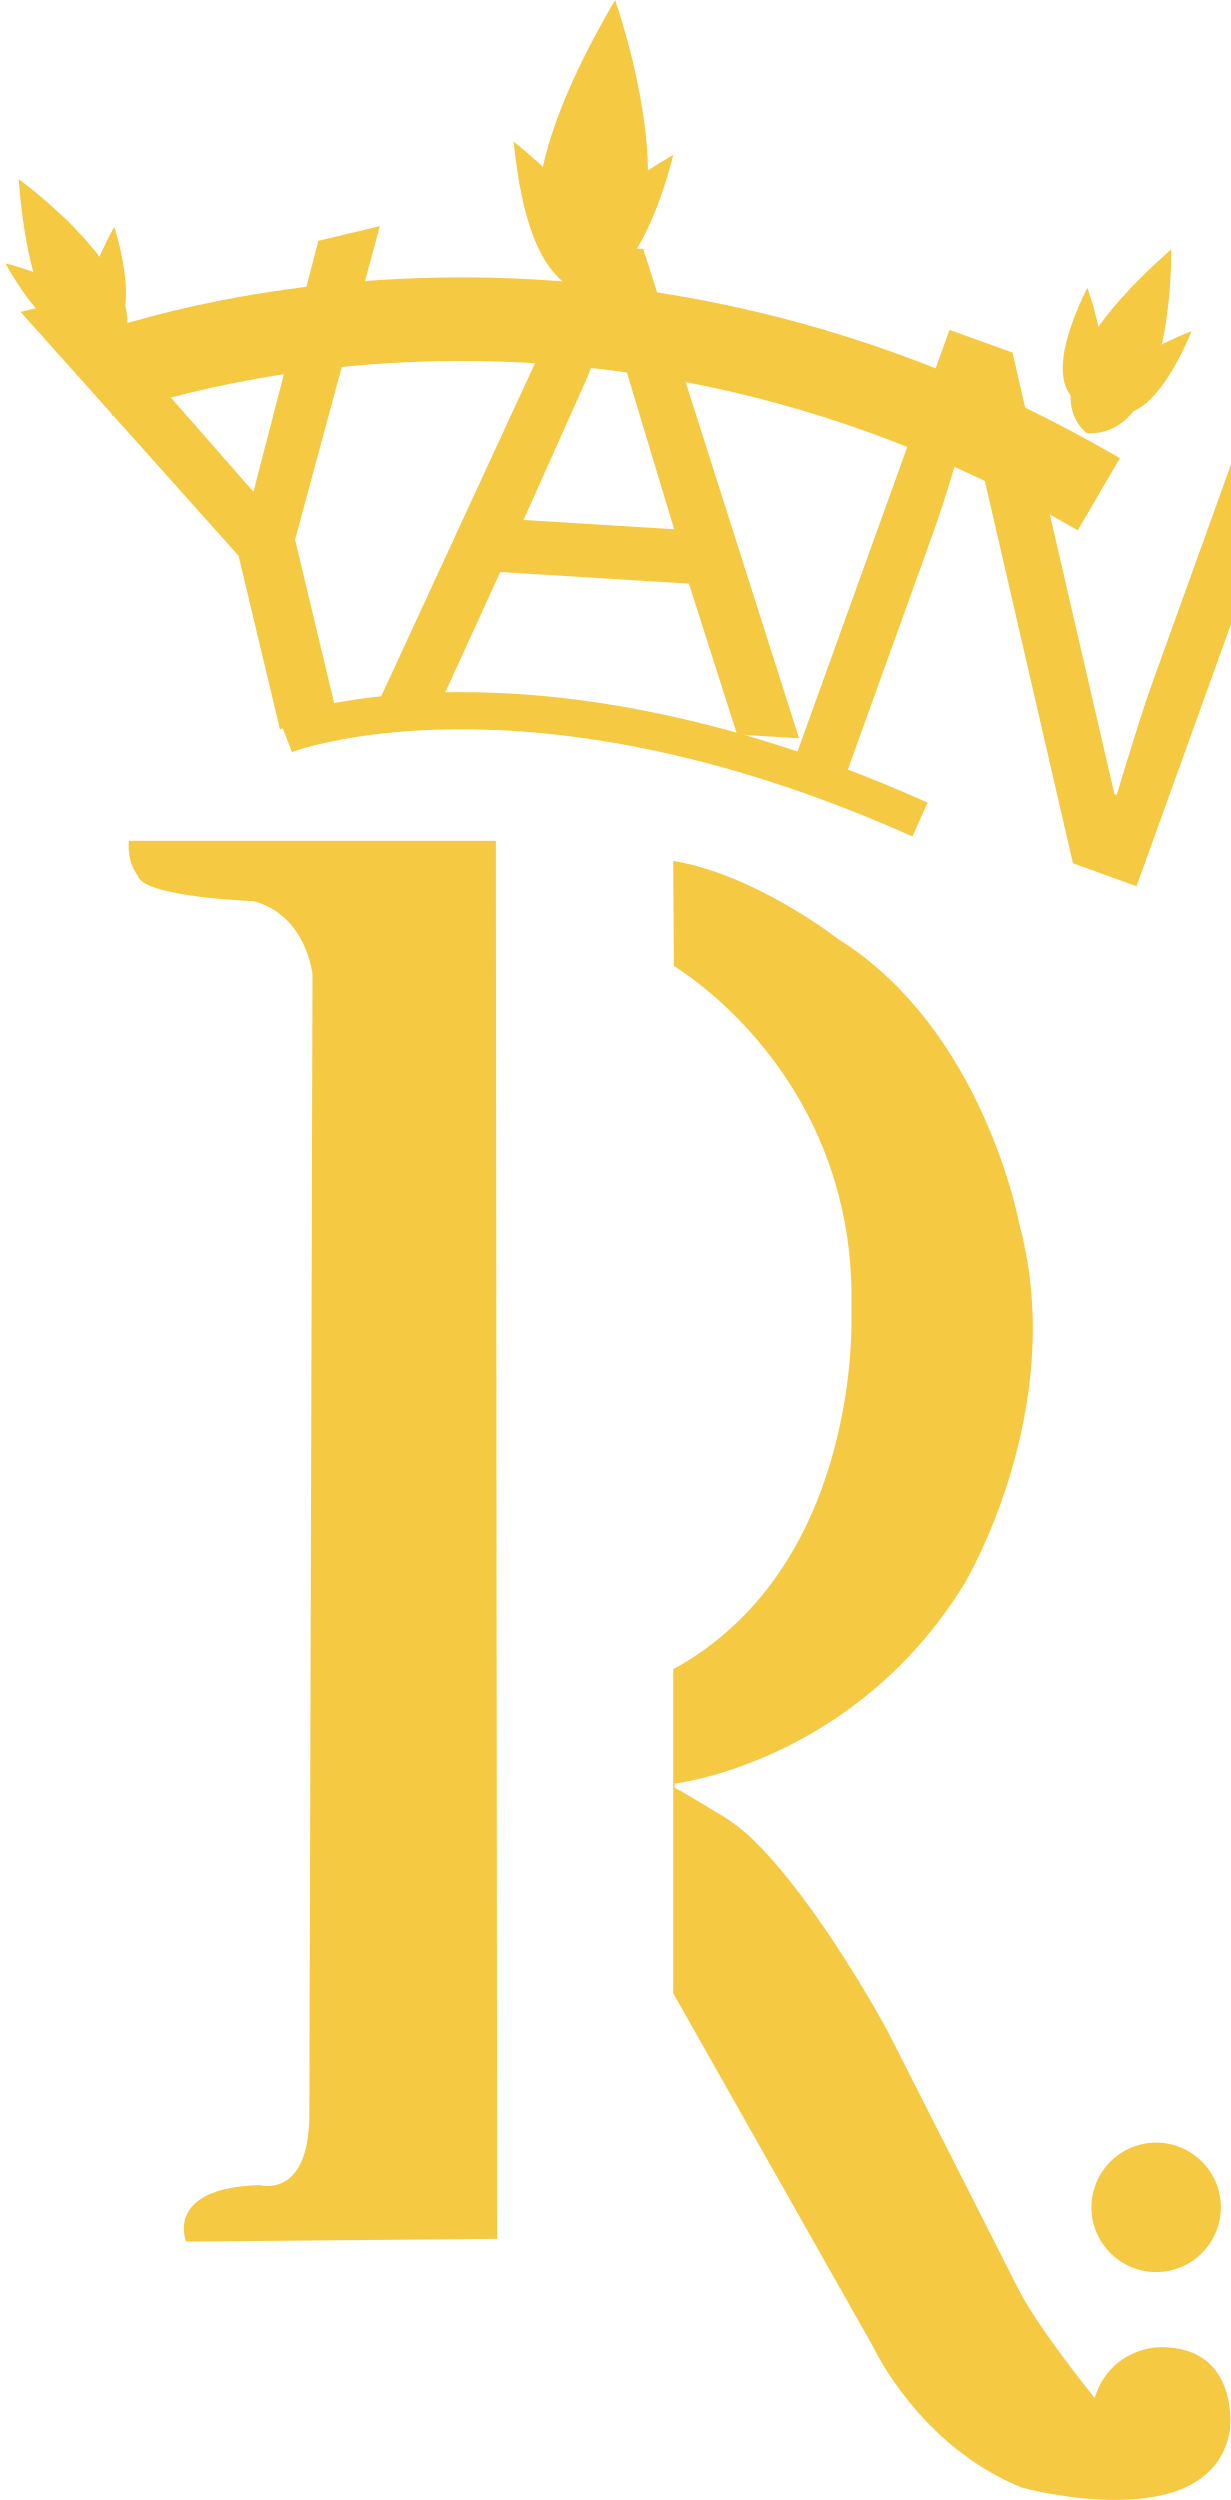
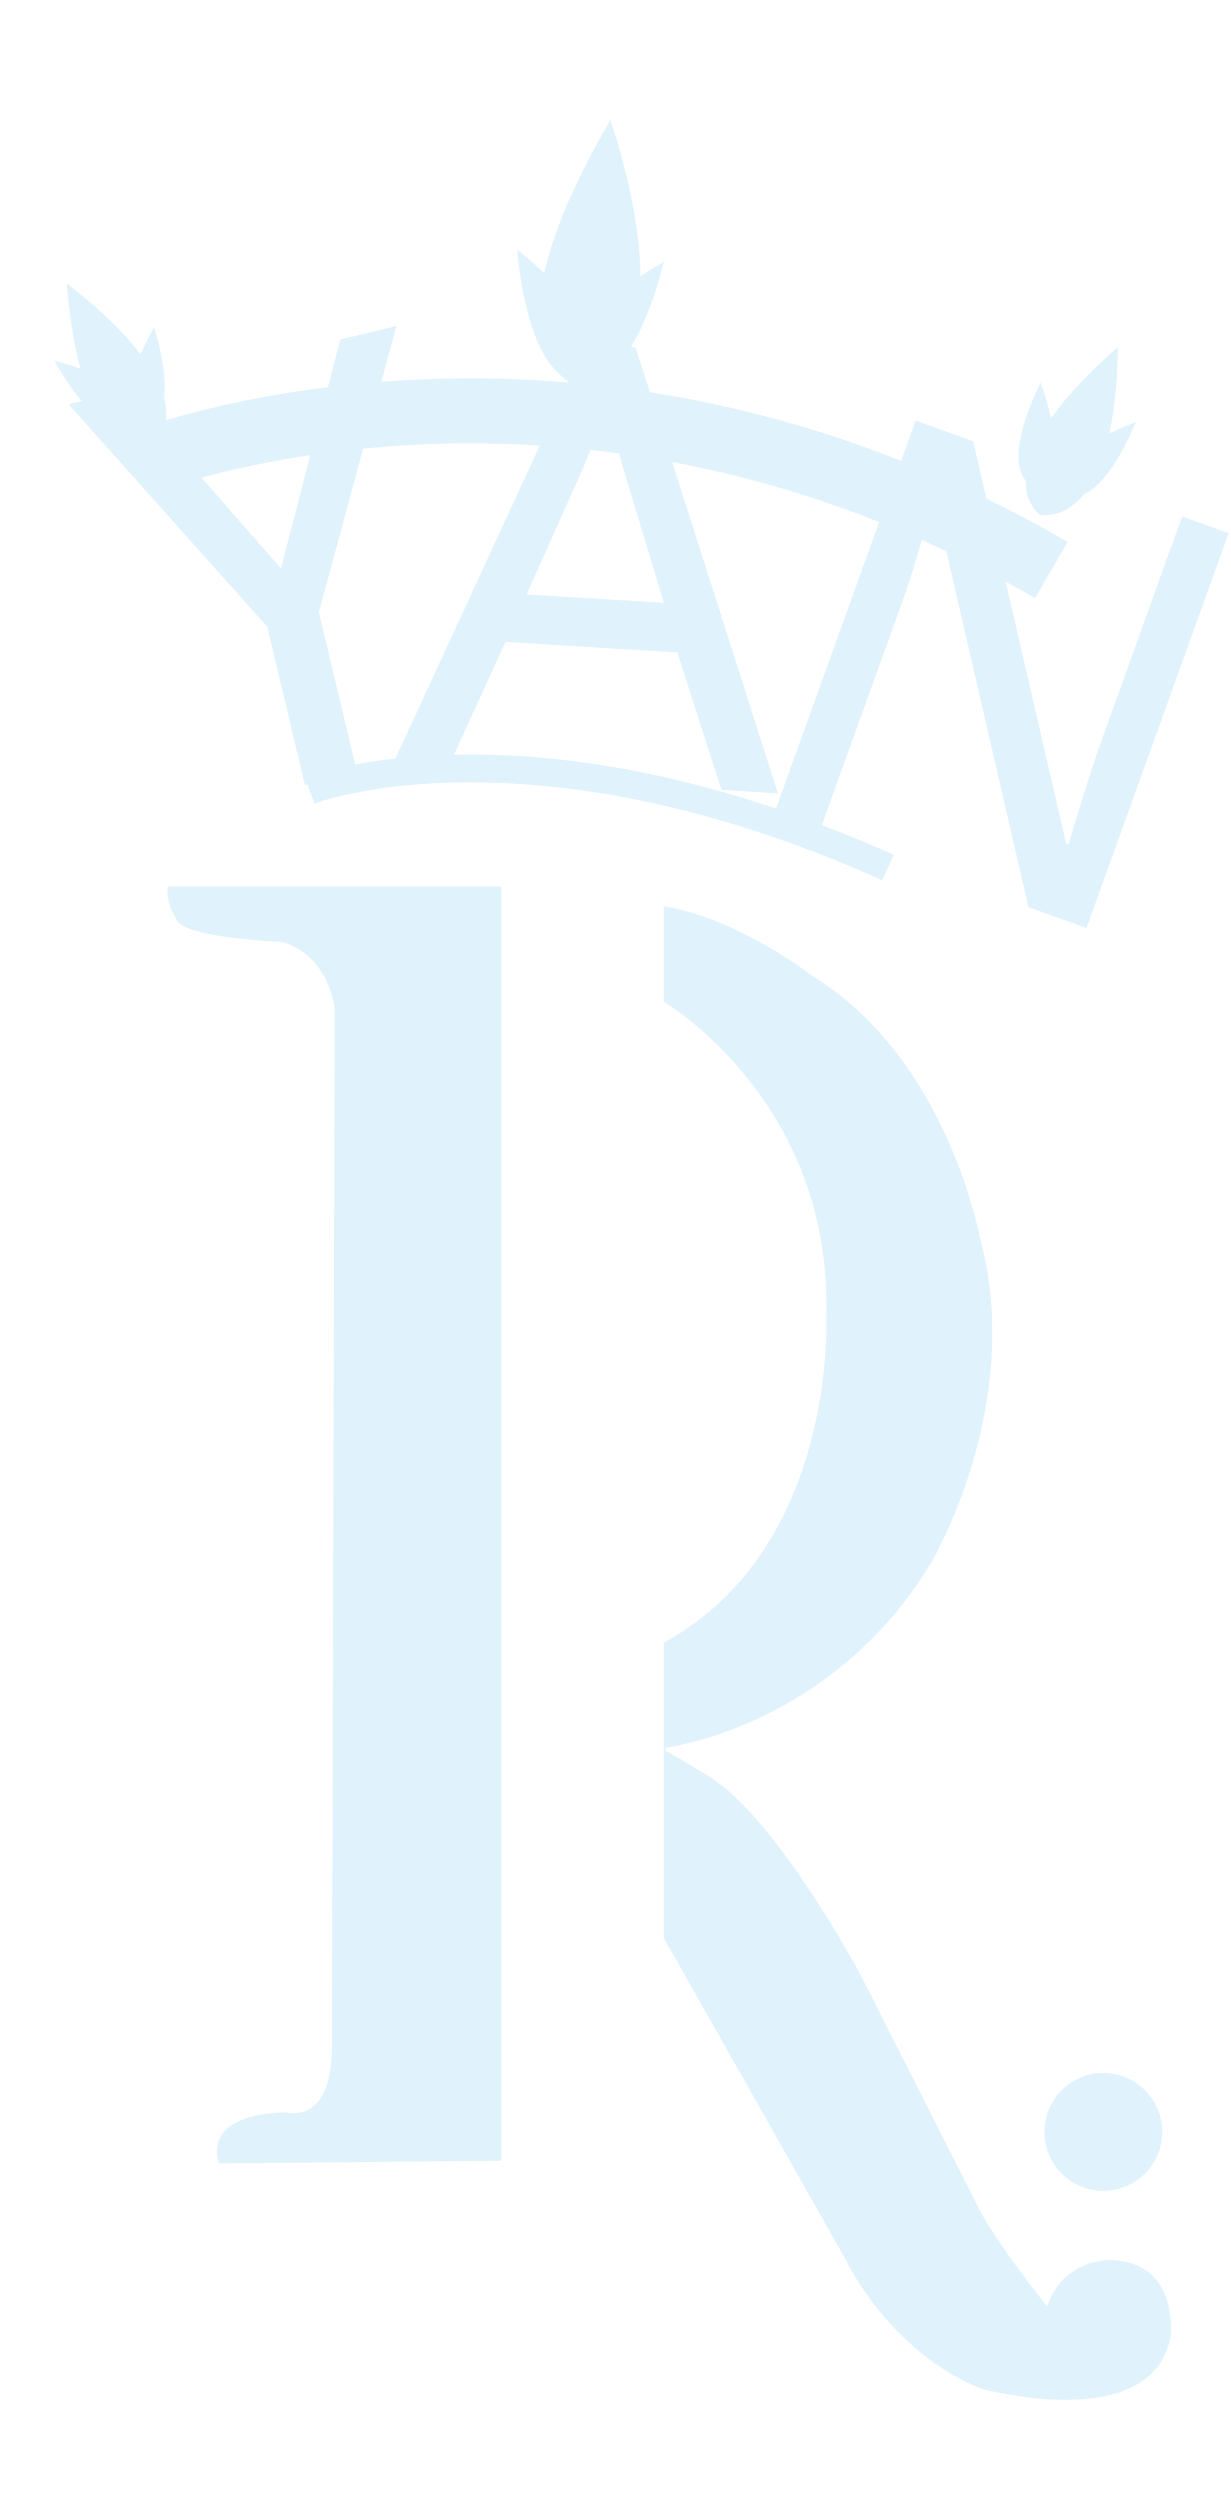
- <svg xmlns="http://www.w3.org/2000/svg" id="Calque_1" data-name="Calque 1" viewBox="0 0 265.05 538.58">
+ <svg xmlns="http://www.w3.org/2000/svg" id="Calque_1" version="1.1" viewBox="0 0 265 538.6">
  <defs>
    <style>
-       .cls-1 {
-         font-size: 140.61px;
+       .st0 {
+         font-size: 126.6px;
      }

-       .cls-1, .cls-2, .cls-3 {
+       .st0, .st1, .st2, .st3 {
+         isolation: isolate;
+       }
+ 
+       .st0, .st1, .st3 {
        font-family: RumbleBrave, 'Rumble Brave';
      }

-       .cls-1, .cls-2, .cls-3, .cls-4 {
-         fill: #f6c943;
+       .st0, .st1, .st3, .st4 {
+         fill: #e0f2fb;
      }

-       .cls-2 {
-         font-size: 138.8px;
+       .st1 {
+         font-size: 131.1px;
      }

-       .cls-5 {
-         stroke-width: 18px;
+       .st5 {
+         stroke-width: 14px;
      }

-       .cls-5, .cls-6 {
+       .st5, .st6 {
        fill: none;
-         stroke: #f6c943;
+         stroke: #e0f2fb;
        stroke-miterlimit: 10;
      }

-       .cls-6 {
-         stroke-width: 8px;
+       .st3 {
+         font-size: 128.3px;
      }

-       .cls-3 {
-         font-size: 143.85px;
+       .st6 {
+         stroke-width: 6px;
      }
    </style>
  </defs>
-   <path class="cls-4" d="M106.82,181.14l.29,301.18-67.01.59s-4.84-11.58,15.84-12.17c0,0,10.56,3.08,10.7-14.96l.68-245.9s-1.27-12.66-12.66-15.74c0,0-24-.88-24.98-5.52,0,0-2.35-2.64-1.91-7.48h79.03Z" />
-   <path class="cls-4" d="M145.03,185.48l.15,22.65s39.8,23.23,38.23,74.45c0,0,2.61,54.55-38.38,77.03v69.8l43.12,76.24s9.87,21.31,31.97,30.25c0,0,40.72,11.2,44.83-12.26,0,0,2.35-17.99-14.86-17.99,0,0-10.75-.2-14.27,10.95,0,0-11.47-14.15-16.03-22.68l-28.54-56.31s-15.11-28.14-29.58-41.82c-1.88-1.77-3.95-3.32-6.15-4.67-3.61-2.2-9.89-5.98-10.19-5.93l.02-.95s38.64-4.45,62.39-43.01c0,0,22.58-37.54,11.88-77.42,0,0-7.62-41.94-39.15-61.58,0,0-17.77-13.86-35.42-16.75Z" />
-   <circle class="cls-4" cx="249.07" cy="475.53" r="13.94" />
-   <text class="cls-1" transform="translate(27.75 164.84) rotate(-13.43)">
-     <tspan x="0" y="0">Y</tspan>
-   </text>
-   <text class="cls-3" transform="translate(80.55 153.41) rotate(3.53)">
-     <tspan x="0" y="0">A</tspan>
-   </text>
-   <text class="cls-2" transform="translate(158.28 159.72) rotate(19.82)">
-     <tspan x="0" y="0">N</tspan>
-   </text>
-   <path class="cls-4" d="M125.62,63.33s-26.19-6.81,6.89-63.33c0,0,19.86,55.85-6.89,63.33Z" />
-   <path class="cls-4" d="M123.35,62.14s-9.95-10.39,21.68-28.78c0,0-7.29,32.41-21.68,28.78Z" />
-   <path class="cls-4" d="M127.85,62.2s-13.58,4.74-17.19-31.67c0,0,26.46,20.08,17.19,31.67Z" />
-   <path class="cls-4" d="M234.19,93.33s-15.52-10.06,18.13-39.61c0,0,.84,40.52-18.13,39.61Z" />
-   <path class="cls-4" d="M239.24,88.69s-5.73-7.99,17.46-17.38c0,0-8.07,21.23-17.46,17.38Z" />
-   <path class="cls-4" d="M232.82,86.61s-9.6-2.13,1.41-24.6c0,0,8.15,21.2-1.41,24.6Z" />
-   <path class="cls-4" d="M24.78,76.88s-17.37,6.36-20.76-38.29c0,0,32.89,23.68,20.76,38.29Z" />
-   <path class="cls-4" d="M22.03,73.37s-9.49-2.59,2.59-24.5c0,0,7.12,21.57-2.59,24.5Z" />
-   <path class="cls-4" d="M20.67,71.78s-7.18,6.73-19.52-15.04c0,0,22.1,5.22,19.52,15.04Z" />
-   <path class="cls-5" d="M20.88,81.24s102.64-40.84,215.84,25.24" />
-   <path class="cls-6" d="M61.45,158.28s51.6-19.88,136.75,18.28" />
+   <path class="st4" d="M108,191v274.5c.2,0-60.8.6-60.8.6,0,0-4.5-10.6,14.5-11,0,0,9.6,2.9,9.8-13.7l.6-224.2s-1.2-11.5-11.5-14.3c0,0-21.9-.8-22.7-5.1,0,0-2-2.5-1.8-6.8h72-.2Z" />
+   <path class="st4" d="M143,195.1v20.7s36.4,21.3,35,67.9c0,0,2.5,49.7-35,70.2v63.6l39.3,69.5s9,19.4,29,27.6c0,0,37,10.2,40.9-11.3,0,0,2-16.4-13.5-16.4,0,0-9.8,0-13.1,10,0,0-10.4-12.9-14.5-20.7l-26-51.3s-13.7-25.6-27-38c-1.6-1.6-3.7-3.1-5.5-4.3-3.3-2-9-5.5-9.2-5.3v-.8s35.2-4.1,56.9-39.3c0,0,20.7-34.2,10.8-70.6,0,0-7-38.3-35.6-56,0,0-16.2-12.7-32.3-15.3h0l-.2-.2Z" />
+   <circle class="st4" cx="237.7" cy="459.3" r="12.7" />
+   <g class="st2">
+     <g class="st2">
+       <text class="st3" transform="translate(36 176.2) rotate(-13.4)">
+         <tspan x="0" y="0">Y</tspan>
+       </text>
+     </g>
+   </g>
+   <g class="st2">
+     <g class="st2">
+       <text class="st1" transform="translate(84.1 165.8) rotate(3.5)">
+         <tspan x="0" y="0">A</tspan>
+       </text>
+     </g>
+   </g>
+   <g class="st2">
+     <g class="st2">
+       <text class="st0" transform="translate(155.1 171.5) rotate(19.8)">
+         <tspan x="0" y="0">N</tspan>
+       </text>
+     </g>
+   </g>
+   <path class="st4" d="M125.2,83.6s-23.9-6.1,6.3-57.7c0,0,18.2,50.9-6.3,57.7Z" />
+   <path class="st4" d="M123.2,82.6s-9-9.4,19.8-26.2c0,0-6.5,29.5-19.8,26.2Z" />
+   <path class="st4" d="M127.2,82.6s-12.5,4.3-15.8-28.8c0,0,24.1,18.2,15.8,28.8Z" />
+   <path class="st4" d="M224.2,111s-14.1-9.2,16.6-36.2c0,0,.8,37-16.6,36.2Z" />
+   <path class="st4" d="M228.7,106.7s-5.3-7.4,16-15.8c0,0-7.4,19.4-16,15.8h0Z" />
+   <path class="st4" d="M223,104.9s-8.8-1.8,1.2-22.5c0,0,7.4,19.2-1.2,22.5Z" />
+   <path class="st4" d="M33.4,96.1s-15.8,5.7-19-35c0,0,30.1,21.7,19,35Z" />
+   <path class="st4" d="M30.7,92.8s-8.6-2.5,2.5-22.3c0,0,6.5,19.6-2.5,22.3Z" />
+   <path class="st4" d="M29.5,91.4s-6.5,6.1-17.8-13.7c0,0,20,4.7,17.8,13.7Z" />
+   <path class="st5" d="M29.7,99.9s93.5-37.2,196.8,22.9" />
+   <path class="st6" d="M66.7,170.3s47-18.2,124.6,16.6" />
</svg>
